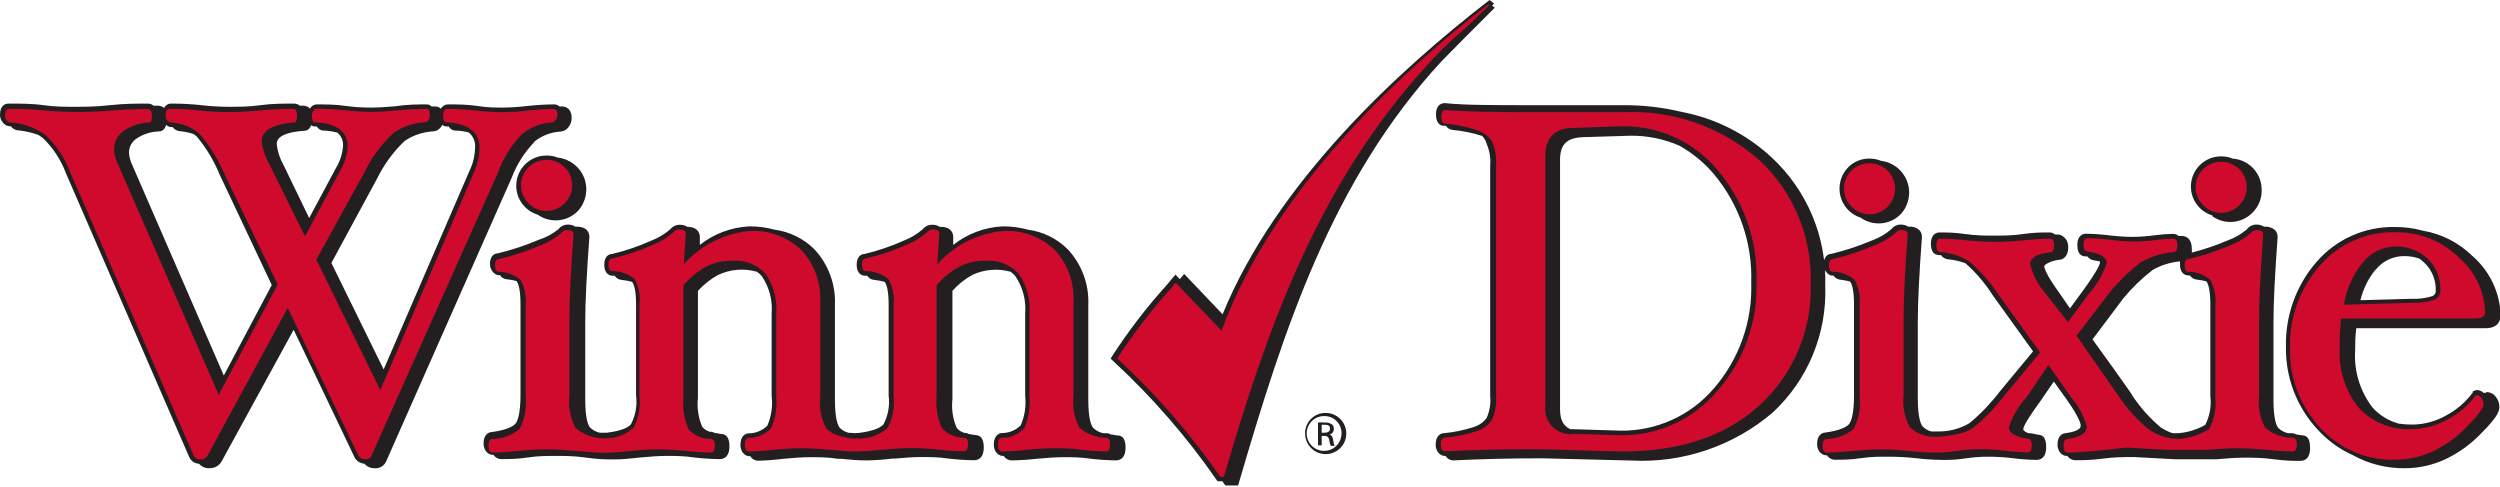
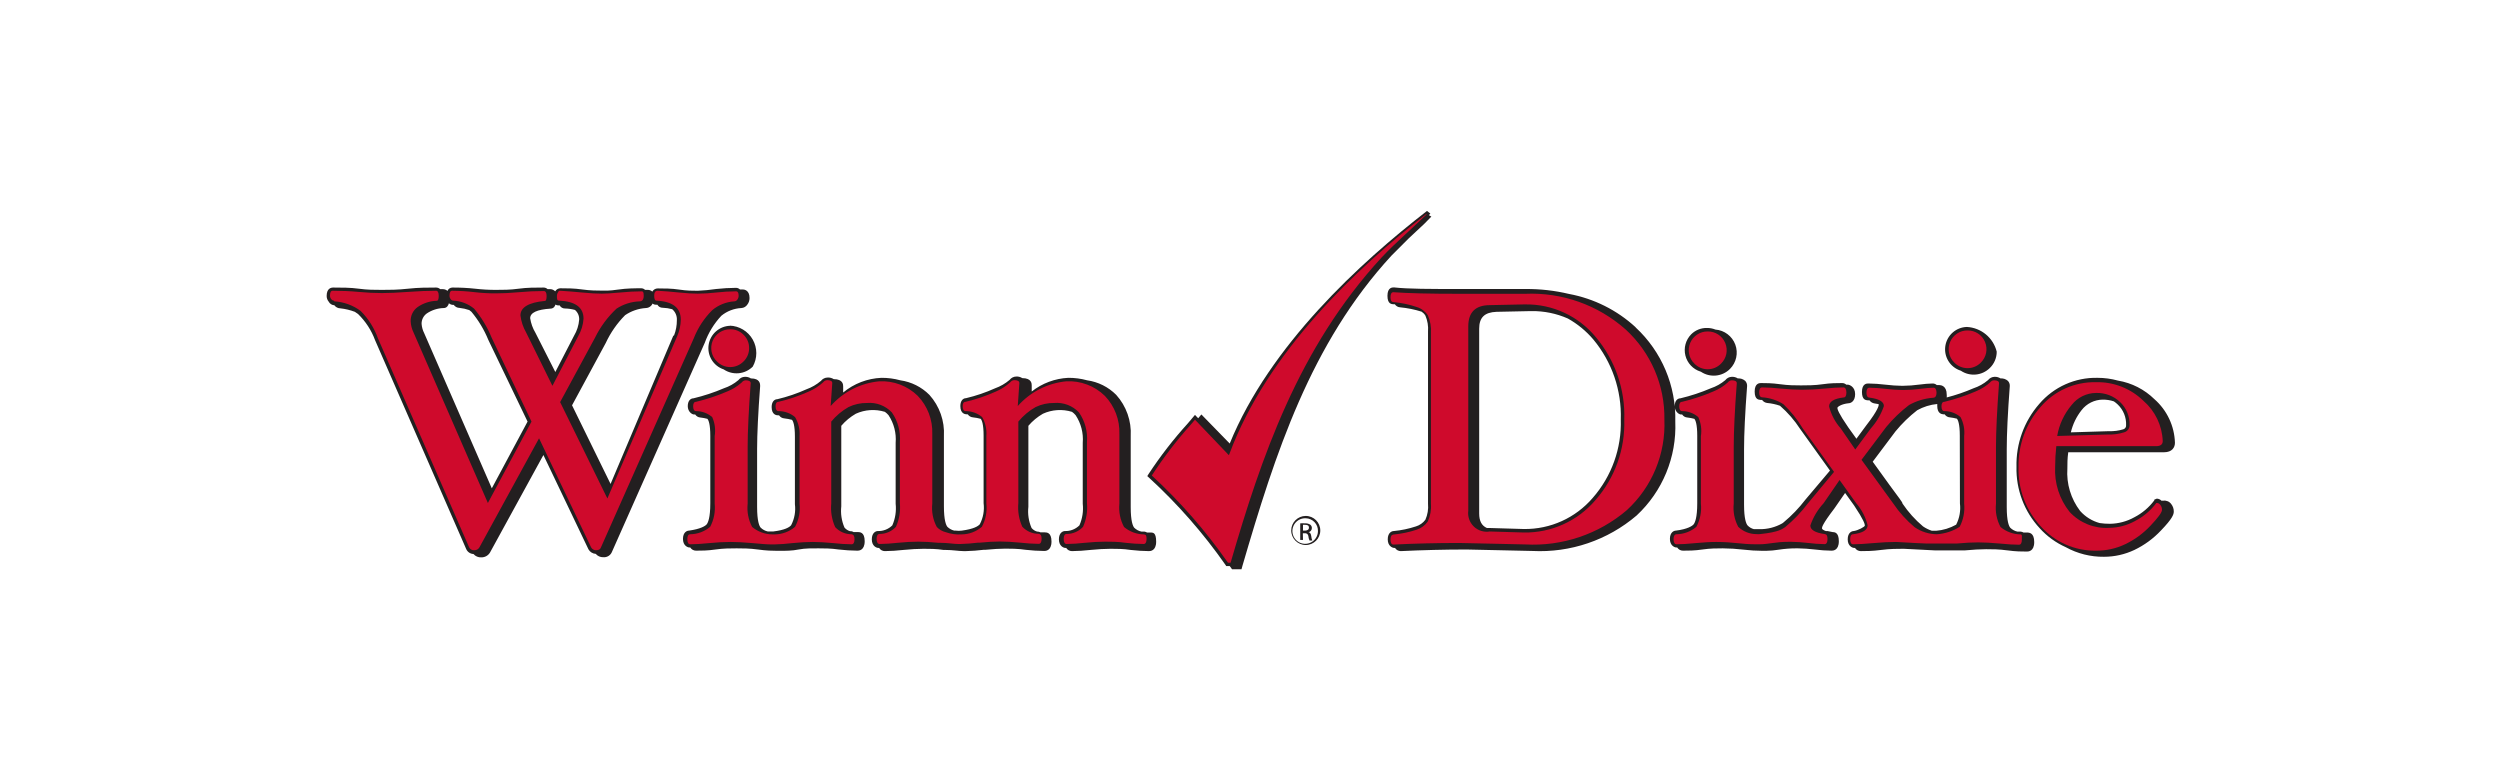
- <svg xmlns="http://www.w3.org/2000/svg" viewBox="0 0 156.39 30.41">
+ <svg xmlns="http://www.w3.org/2000/svg" viewBox="0 0 171.97 53.72">
  <defs>
-     <style>.cls-1{fill:#231f20;}.cls-2{fill:#cf0a2c;}</style>
+     <style>.cls-1{fill:#231f20;}.cls-2{fill:#cf0a2c;}.cls-3{fill:none;}</style>
  </defs>
  <g id="Layer_2" data-name="Layer 2">
    <g id="Layer_1-2" data-name="Layer 1">
-       <path class="cls-1" d="M93.34.36l.12-.14L93.18,0c-5.63,4.35-13.3,11.35-16.7,19.66l-2.4-2.52-.28.32-.27-.28-.59.7a34.73,34.73,0,0,0-3.37,4.4l-.09.16v0l.15.14A45,45,0,0,1,76.09,30l.07.1h.3l.08.11.11.16h.8l.08-.27C80.31,20.61,83.3,11.3,90.16,3.85L91.6,2.39l1.34-1.34.57-.57Z" />
-       <path class="cls-1" d="M34.19,9.73a1.89,1.89,0,0,0-.55,3.7,1.94,1.94,0,0,0,2.51-.23A2,2,0,0,0,34.9,9.86,1.9,1.9,0,0,0,34.19,9.73Zm82.21,3.89a1.94,1.94,0,0,0,2.51-.23,2,2,0,0,0-1.24-3.33,1.88,1.88,0,0,0-.72-.14,1.84,1.84,0,0,0-1.34.55h0a1.91,1.91,0,0,0,.79,3.15Zm22-.09a1.94,1.94,0,0,0,2.51-.23,1.91,1.91,0,0,0,.57-1.38,1.95,1.95,0,0,0-1.81-2,1.89,1.89,0,0,0-.72-.14,1.89,1.89,0,0,0-.55,3.7Zm-105-4.65a2.89,2.89,0,0,1,1.66-.65.66.66,0,0,0,.51-.29.89.89,0,0,0,.19-.55c0-.69-.48-.73-.58-.73H35a.49.49,0,0,0-.33-.13,16.45,16.45,0,0,0-1.69.1h0a14.3,14.3,0,0,1-1.54.1c-.42,0-.95,0-1.57-.1s-1.31-.1-1.82-.1a.53.53,0,0,0-.47.27.52.52,0,0,0-.35-.14H27a.44.44,0,0,0-.31-.13c-.53,0-1.2,0-2,.12-.6.05-1.06.08-1.37.08s-1,0-1.66-.1-1.34-.1-1.84-.1a.51.51,0,0,0-.43.26l0,0a.59.59,0,0,0-.42-.18h-.22a.51.51,0,0,0-.34-.13c-.69,0-1.41,0-2.12.1s-1.32.1-1.93.1a14.88,14.88,0,0,1-1.74-.1,17.3,17.3,0,0,0-1.93-.1.46.46,0,0,0-.42.28.59.59,0,0,0-.39-.15H9.6a.51.51,0,0,0-.34-.13c-.69,0-1.5,0-2.39.1s-1.58.1-2.2.1-1.26,0-1.94-.1-1.49-.1-2.18-.1c-.18,0-.55.07-.55.71a.74.74,0,0,0,.18.48.58.58,0,0,0,.45.23H.68a.64.64,0,0,0,.5.26,4.88,4.88,0,0,1,1.24.29l.27.19a6,6,0,0,1,1.44,2.21L11.84,28.6a.7.7,0,0,0,.61.41.82.82,0,0,0,.67.28.84.84,0,0,0,.74-.42l4.51-8.24,3.82,8h0a.77.77,0,0,0,.61.38.8.8,0,0,0,.62.28.72.72,0,0,0,.75-.46h0L32,11.14A6.67,6.67,0,0,1,33.44,8.87ZM14,23.49,8.29,10.36a2.09,2.09,0,0,1-.22-.79,1.06,1.06,0,0,1,.45-.89,2.68,2.68,0,0,1,1.43-.46.41.41,0,0,0,.29-.12.62.62,0,0,0,.15-.29.52.52,0,0,0,.31.14h.1a.62.62,0,0,0,.49.26,3.71,3.71,0,0,1,.83.18l.18.14a9.07,9.07,0,0,1,1.43,2.37L17,17.83Zm3.74-13.16A3.37,3.37,0,0,1,17.31,9c0-.46.58-.74,1.72-.82a.41.41,0,0,0,.3-.12.58.58,0,0,0,.13-.22.43.43,0,0,0,.24.07h.12a.49.49,0,0,0,.44.26,3.54,3.54,0,0,1,.85.13,1,1,0,0,1,.35.83A3.14,3.14,0,0,1,21,10.54l-1.66,3.1Zm11.68.24L24,23.11l-3.27-6.66,2.86-5.28a8.28,8.28,0,0,1,1.72-2.35,3.52,3.52,0,0,1,1.75-.6A.63.63,0,0,0,27.54,8a.69.69,0,0,0,.13-.19.42.42,0,0,0,.28.1h.12a.49.49,0,0,0,.44.26,3.45,3.45,0,0,1,.82.12,1.11,1.11,0,0,1,.39.93A3.48,3.48,0,0,1,29.43,10.56Zm126.1,14h-.07l-.1,0a.57.57,0,0,0-.39-.17h-.06l-.21.08,0,.07A5,5,0,0,1,153,26a4.37,4.37,0,0,1-2.07.56,5.83,5.83,0,0,1-.87-.06,3.42,3.42,0,0,1-1.64-1,5.31,5.31,0,0,1-1.09-3.6c0-.41,0-.84.07-1.37h8.11c.68,0,.92-.41.92-.8A5.12,5.12,0,0,0,154.65,16a5.79,5.79,0,0,0-3.09-1.57,6.48,6.48,0,0,0-1.74-.23,6.31,6.31,0,0,0-4.92,2.2A7.8,7.8,0,0,0,143,21.68a7.4,7.4,0,0,0,2,5.21,6.63,6.63,0,0,0,2.2,1.59,6.54,6.54,0,0,0,3.24.81,6,6,0,0,0,2.57-.58,7.59,7.59,0,0,0,2.25-1.65c1-1,1.09-1.36,1.09-1.6a1,1,0,0,0-.21-.62A.7.7,0,0,0,155.53,24.53Zm-6.93-7.67a2.28,2.28,0,0,1,1.79-.88,2.87,2.87,0,0,1,.95.15,2.42,2.42,0,0,1,.33.27,2.29,2.29,0,0,1,.71,1.73.34.34,0,0,1-.23.36,3.69,3.69,0,0,1-1.27.16l-3.21.09A4.8,4.8,0,0,1,148.6,16.87ZM144,27.23l-.35-.05a.57.57,0,0,0-.22-.08l-.29,0a1.25,1.25,0,0,1-.62-.33c-.11-.14-.3-.54-.3-1.74V20.15c0-1.25.09-3,.26-5.33a.6.6,0,0,0-.17-.43.85.85,0,0,0-.62-.21h-.06a.86.86,0,0,0-.51-.13.72.72,0,0,0-.56.29h0a3.72,3.72,0,0,1-1.18.69,15.21,15.21,0,0,1-2.27.77,1.11,1.11,0,0,0,0-.24c0-.76-.51-.8-.61-.8h-.22a.51.51,0,0,0-.34-.13,9.29,9.29,0,0,0-1.09.08,11.63,11.63,0,0,1-1.49.11,13.58,13.58,0,0,1-1.43-.1,13.33,13.33,0,0,0-1.44-.1c-.13,0-.54.05-.54.71s.35.7.5.71l.13,0a.61.61,0,0,0,.42.25l.36.06a.17.17,0,0,1,0,.09c0,.05-.06.37-1.05,1.73l-.82,1.12-.69-1c-.85-1.17-.92-1.56-.92-1.64s.36-.33.94-.4c.17,0,.56-.14.56-.78s-.51-.8-.61-.8h-.22a.51.51,0,0,0-.34-.13c-.43,0-1,0-1.65.1s-1.35.1-1.84.1-1.08,0-1.78-.1-1.18-.1-1.61-.1c-.13,0-.54.05-.54.71s.35.69.5.71l.13,0a.61.61,0,0,0,.43.26,4.58,4.58,0,0,1,1.09.24l0,0a9.33,9.33,0,0,1,1.71,2l2.53,3.52-2.08,2.51a12,12,0,0,1-1.85,1.94l-.1.07a3.77,3.77,0,0,1-1.93.49H121l-.18,0a1.11,1.11,0,0,1-.55-.32c-.11-.13-.3-.54-.3-1.74V20.15c0-1.26.09-3.05.26-5.33h0a.6.6,0,0,0-.17-.43.85.85,0,0,0-.63-.21h-.05a.86.86,0,0,0-.51-.13.72.72,0,0,0-.56.29,3.77,3.77,0,0,1-1.18.69,15.9,15.9,0,0,1-2.57.85c-.24,0-.48.21-.48.66s.35.69.5.7l.12,0a.57.57,0,0,0,.44.26,4,4,0,0,1,.59.11l0,0c.09.11.25.45.25,1.43v5.7c0,1.22-.2,1.65-.31,1.79s-.51.4-1.5.53c-.15,0-.5.13-.5.7s.41.72.54.72h.08a.58.58,0,0,0,.49.28c.43,0,1,0,1.64-.1s1.25-.09,1.74-.09a15.73,15.73,0,0,1,1.76.1,14.42,14.42,0,0,0,1.6.1h.3a7.48,7.48,0,0,0,1.1-.09,9.64,9.64,0,0,1,1.44-.11h.18a13.6,13.6,0,0,1,1.43.1,12.58,12.58,0,0,0,1.42.1c.1,0,.61,0,.61-.8s-.4-.76-.53-.78l-.43-.09-.14,0c-.22-.08-.33-.17-.33-.24s0-.3,1-1.67l.91-1.32.76,1.06c.83,1.17.92,1.58.92,1.7,0,.3-.59.42-.95.47-.15,0-.5.13-.5.7s.41.72.54.72h.08a.58.58,0,0,0,.49.27c.42,0,1,0,1.73-.1s1.4-.1,1.91-.1l2.63.14c.84,0,2.2,0,2.55,0,.69-.06,1.3-.1,1.79-.1s1.1,0,1.82.1,1.22.1,1.65.1c.1,0,.61,0,.61-.8S144.16,27.25,144,27.23Zm-5.73-2.44a3.11,3.11,0,0,1-.32,1.79,4.09,4.09,0,0,1-1.69.52h0l-.35,0a3,3,0,0,1-.75-.37,9.39,9.39,0,0,1-1.74-1.94v0c-.05-.12-.3-.46-1.08-1.56l-1.44-2,1.93-2.57a11.57,11.57,0,0,1,1.84-1.78,4.32,4.32,0,0,1,1.7-.53,1,1,0,0,0,0,.18c0,.6.35.69.5.7l.12,0a.57.57,0,0,0,.44.26,4,4,0,0,1,.59.11l0,0c.09.11.25.45.25,1.43ZM69.83,27.23l-.36-.06a.58.58,0,0,0-.21-.07l-.25,0a1.28,1.28,0,0,1-.63-.34c-.11-.14-.3-.54-.3-1.75V19.09a4.81,4.81,0,0,0-1.28-3.49,4.33,4.33,0,0,0-2.48-1.23,5.89,5.89,0,0,0-1.6-.21,5.43,5.43,0,0,0-3.09,1.16l0-.5c0-.15-.06-.63-.79-.63h-.05a.86.86,0,0,0-.51-.13.73.73,0,0,0-.56.28h0a3.92,3.92,0,0,1-1.18.71,13.7,13.7,0,0,1-2.47.84c-.24,0-.48.21-.48.66,0,.65.41.7.54.7h0l.12,0a.57.57,0,0,0,.44.26,4.13,4.13,0,0,1,.65.12h0c.09.11.25.45.25,1.43v5.7a3,3,0,0,1-.32,1.78c-.14.17-.52.41-1.52.54a2,2,0,0,1-.52,0l-.12,0a1.19,1.19,0,0,1-.58-.32c-.11-.14-.3-.54-.3-1.75V19.09a4.81,4.81,0,0,0-1.28-3.49,4.34,4.34,0,0,0-2.48-1.23,5.89,5.89,0,0,0-1.6-.21,5.42,5.42,0,0,0-3.09,1.16l0-.5c0-.15-.06-.63-.8-.63H43a.86.86,0,0,0-.51-.13.73.73,0,0,0-.56.28,3.94,3.94,0,0,1-1.18.71,13.7,13.7,0,0,1-2.47.84c-.24,0-.48.21-.48.66,0,.65.41.7.54.7h0l.11,0a.57.57,0,0,0,.44.26,4.13,4.13,0,0,1,.65.12h0c.09.11.25.45.25,1.43v5.7a3,3,0,0,1-.32,1.78c-.14.17-.52.41-1.52.53h-.14l-.29,0a1.24,1.24,0,0,1-.61-.33c-.11-.13-.3-.54-.3-1.74V20.15c0-1.26.09-3.05.26-5.33h0c0-.16-.06-.64-.79-.64H36a.86.86,0,0,0-.51-.13.72.72,0,0,0-.56.29A3.75,3.75,0,0,1,33.7,15a15.93,15.93,0,0,1-2.57.85c-.24,0-.48.21-.48.66s.35.69.5.7l.12,0a.57.57,0,0,0,.44.26,4,4,0,0,1,.6.11l0,0c.09.11.25.45.25,1.43v5.7c0,1.22-.2,1.65-.31,1.79s-.51.4-1.5.53c-.15,0-.5.13-.5.7s.41.72.54.72h.08a.58.58,0,0,0,.49.27c.43,0,1,0,1.64-.1s1.3-.1,1.8-.1,1.1,0,1.81.1,1.2.12,1.65.12h.21c.46,0,1-.06,1.58-.12s1.2-.1,1.68-.1,1.07,0,1.72.1a15.19,15.19,0,0,0,1.57.1c.1,0,.61,0,.61-.8s-.43-.76-.56-.78l-.37-.06a.57.57,0,0,0-.2-.07h-.09a.93.93,0,0,1-.48-.31,3.54,3.54,0,0,1-.27-1.8V18.2a4.75,4.75,0,0,1,1.26-1A3.47,3.47,0,0,1,47.35,17a1.71,1.71,0,0,1,.31.28,3.64,3.64,0,0,1,.61,2.34v5.15A3.58,3.58,0,0,1,48,26.63a1.67,1.67,0,0,1-1.18.48c-.15,0-.5.13-.5.71s.41.72.54.72h.08a.57.57,0,0,0,.49.28A14.85,14.85,0,0,0,49,28.7c.64-.06,1.22-.1,1.72-.1s1.06,0,1.7.1l.18,0c.58.06,1.09.1,1.5.1h.21a14.72,14.72,0,0,0,1.49-.11h.15c.64-.06,1.2-.1,1.69-.1s1.07,0,1.72.1a15.21,15.21,0,0,0,1.57.1c.1,0,.61,0,.61-.8s-.43-.76-.56-.78l-.37-.06a.57.57,0,0,0-.2-.07h-.08a1,1,0,0,1-.48-.31,3.52,3.52,0,0,1-.27-1.8V18.19a4.75,4.75,0,0,1,1.26-1A3.47,3.47,0,0,1,63.22,17a1.67,1.67,0,0,1,.3.28,3.64,3.64,0,0,1,.61,2.34v5.15a3.58,3.58,0,0,1-.28,1.84,1.67,1.67,0,0,1-1.18.48c-.15,0-.5.13-.5.71s.41.72.54.72h.08a.58.58,0,0,0,.49.28,14.82,14.82,0,0,0,1.56-.1c.64-.06,1.22-.1,1.72-.1s1.06,0,1.7.1a14.73,14.73,0,0,0,1.54.1c.1,0,.61,0,.61-.8S70,27.25,69.83,27.23Zm41-17.38A11.41,11.41,0,0,0,105.2,7a15.33,15.33,0,0,0-3.68-.42l-2.75,0-2.83,0c-2.5,0-4.37,0-5.55-.13-.15,0-.56.05-.56.71s.37.71.51.71h.11a.57.57,0,0,0,.44.26,8.78,8.78,0,0,1,1.82.37A1.08,1.08,0,0,1,93,9a2.85,2.85,0,0,1,.22,1.36V24.79A2.69,2.69,0,0,1,93,26.14a1.55,1.55,0,0,1-.8.57,8.64,8.64,0,0,1-1.89.39c-.15,0-.5.13-.5.7s.41.72.54.72h.08a.57.57,0,0,0,.49.28c1.81-.09,3.68-.13,5.57-.13l2.82.07,2.75.07a12.61,12.61,0,0,0,8.83-3,10.29,10.29,0,0,0,3.29-7.92A10.5,10.5,0,0,0,110.84,9.86ZM107.21,24.3a7.55,7.55,0,0,1-5.83,2.64l-2.9-.09h-.24c-.44-.19-.65-.59-.65-1.25V10c0-1,.45-1.39,1.47-1.42L102,8.49H102a7.42,7.42,0,0,1,3.07.63,7.89,7.89,0,0,1,2.15,1.78,10.06,10.06,0,0,1,2.33,6.78A9.6,9.6,0,0,1,107.21,24.3Z" />
-       <path class="cls-2" d="M113.27,17.68a9.9,9.9,0,0,1-3.17,7.65q-3.17,2.91-8.58,2.91-.68,0-2.74-.07t-2.83-.07q-2.86,0-5.57.13c-.16,0-.25-.14-.25-.43s.08-.4.25-.42a8.85,8.85,0,0,0,2-.41,1.82,1.82,0,0,0,.94-.69,3,3,0,0,0,.27-1.51V10.35a3.22,3.22,0,0,0-.25-1.5,1.75,1.75,0,0,0-.93-.7,8.67,8.67,0,0,0-2-.42c-.16,0-.25-.14-.25-.42s.08-.42.25-.42q1.8.13,5.57.13l2.83,0,2.74,0a12,12,0,0,1,8.51,3A10.1,10.1,0,0,1,113.27,17.68Zm-3.39,0a10.31,10.31,0,0,0-2.4-7,7.6,7.6,0,0,0-6-2.78h-.09L98.49,8Q96.67,8,96.67,9.77V25.38a1.58,1.58,0,0,0,1.82,1.76l2.9.09a7.79,7.79,0,0,0,6-2.73A9.84,9.84,0,0,0,109.88,17.68Z" />
-       <path class="cls-2" d="M155.46,19.49c0,.29-.19.43-.56.43h-8.45a15.69,15.69,0,0,0-.09,1.74,5.63,5.63,0,0,0,1.18,3.84,4.23,4.23,0,0,0,3.35,1.34,4.64,4.64,0,0,0,2.2-.59,5.24,5.24,0,0,0,1.79-1.52l.08,0a.36.36,0,0,1,.27.17.64.64,0,0,1,.13.4q0,.32-1,1.35a7.2,7.2,0,0,1-2.14,1.57,5.64,5.64,0,0,1-2.42.54,6.11,6.11,0,0,1-4.66-2,7.09,7.09,0,0,1-1.89-5,7.48,7.48,0,0,1,1.86-5.13,6,6,0,0,1,4.7-2.1,5.55,5.55,0,0,1,4,1.57A4.75,4.75,0,0,1,155.46,19.49Zm-2.8-1.36a2.59,2.59,0,0,0-.79-1.94,2.81,2.81,0,0,0-2-.77,2.65,2.65,0,0,0-2.06,1,5.51,5.51,0,0,0-1.18,2.64l4.29-.12a4.07,4.07,0,0,0,1.38-.19A.62.62,0,0,0,152.66,18.14Z" />
-       <path class="cls-2" d="M116.95,10.21a1.59,1.59,0,0,0-1.13,2.72,1.58,1.58,0,0,0,2.26,0,1.59,1.59,0,0,0-1.13-2.72Z" />
-       <path class="cls-2" d="M138.95,10.12a1.59,1.59,0,0,0-1.13,2.72,1.58,1.58,0,0,0,2.26,0,1.59,1.59,0,0,0-1.13-2.72Z" />
-       <path class="cls-2" d="M34.19,10a1.59,1.59,0,0,0-1.13,2.72,1.58,1.58,0,0,0,2.26,0,1.55,1.55,0,0,0,.47-1.12,1.53,1.53,0,0,0-.47-1.14A1.55,1.55,0,0,0,34.19,10Z" />
-       <path class="cls-2" d="M.64,7.66a4.15,4.15,0,0,1,2.23.81A6.24,6.24,0,0,1,4.4,10.8l7.71,17.69a.44.44,0,0,0,.45.25.48.48,0,0,0,.43-.25L18,19.26l4.41,9.22a.47.47,0,0,0,.42.25q.35,0,.42-.25L31.15,10.8a6.93,6.93,0,0,1,1.49-2.4,3.23,3.23,0,0,1,1.86-.74.32.32,0,0,0,.25-.15.54.54,0,0,0,.12-.33q0-.36-.22-.36a15.89,15.89,0,0,0-1.66.1,14.61,14.61,0,0,1-1.57.1q-.65,0-1.6-.1T28,6.81c-.19,0-.28.14-.28.42s.06.42.18.42Q30,7.75,30,9.28a3.75,3.75,0,0,1-.31,1.4L23.79,24.4l-4-8.16,3-5.45a8.52,8.52,0,0,1,1.82-2.47,3.85,3.85,0,0,1,1.93-.67c.23,0,.34-.16.34-.48s-.06-.36-.19-.36q-.78,0-2,.11-.92.08-1.4.08-.66,0-1.69-.1t-1.82-.1c-.06,0-.12,0-.18.14a.5.5,0,0,0-.09.29c0,.28.06.42.18.42q2.06.09,2.06,1.52a3.39,3.39,0,0,1-.46,1.49l-2.21,4.13-2.23-4.52a3.82,3.82,0,0,1-.48-1.44q0-1,2.06-1.18c.1,0,.15-.14.15-.42s-.08-.42-.25-.42q-1,0-2.09.1t-2,.1a15.15,15.15,0,0,1-1.77-.1,16.85,16.85,0,0,0-1.89-.1c-.14,0-.22.14-.22.42a.47.47,0,0,0,.1.3.27.27,0,0,0,.21.13,3,3,0,0,1,1.77.67A9.22,9.22,0,0,1,14,10.8l3.37,7-3.69,6.89L7.39,10.3a2.41,2.41,0,0,1-.25-.93,1.41,1.41,0,0,1,.59-1.18,3,3,0,0,1,1.62-.53c.1,0,.15-.14.15-.42s-.08-.42-.25-.42q-1,0-2.37.1T4.68,7q-.92,0-2-.1T.55,6.81h0c-.16,0-.24.14-.24.42a.44.44,0,0,0,.11.3.29.29,0,0,0,.22.13Z" />
-       <path class="cls-2" d="M143.42,27.39a2.7,2.7,0,0,1-1.72-.63,3.44,3.44,0,0,1-.38-2V20q0-1.91.26-5.36c0-.16-.14-.25-.43-.25a.44.44,0,0,0-.34.18,4.14,4.14,0,0,1-1.28.77,16.2,16.2,0,0,1-2.63.87c-.16,0-.24.13-.24.38s.08.41.24.41a2.09,2.09,0,0,1,1.37.51,2.8,2.8,0,0,1,.31,1.62v5.7a3.49,3.49,0,0,1-.38,2,4.11,4.11,0,0,1-1.93.63,3.39,3.39,0,0,1-1.86-.6,9.59,9.59,0,0,1-1.82-2L129.9,21,132,18.26a11.92,11.92,0,0,1,1.93-1.86,4.91,4.91,0,0,1,2-.62c.19,0,.28-.16.28-.42s-.08-.43-.25-.43A9.11,9.11,0,0,0,135,15a11.83,11.83,0,0,1-1.53.11A13.86,13.86,0,0,1,132,15a12.86,12.86,0,0,0-1.41-.1c-.16,0-.25.14-.25.42s.08.4.25.42q1.2.16,1.2.72a5.49,5.49,0,0,1-1.11,1.9l-1.32,1.79L128,18.4a4.42,4.42,0,0,1-1-1.86c0-.41.42-.67,1.26-.76.16,0,.24-.16.24-.42s-.08-.43-.25-.43q-.63,0-1.62.1t-1.86.1q-.74,0-1.8-.1a15.91,15.91,0,0,0-1.59-.1c-.16,0-.25.14-.25.42s.08.4.25.42a3.82,3.82,0,0,1,1.8.58,9.53,9.53,0,0,1,1.78,2l2.66,3.7-2.23,2.68a12.11,12.11,0,0,1-1.91,2l0,0c-.22.13-.44.42-2.15.59a1.54,1.54,0,0,1-.3,0H121a2.22,2.22,0,0,1-1.54-.61,3.43,3.43,0,0,1-.38-2V20q0-1.91.26-5.36c0-.16-.14-.25-.43-.25a.44.44,0,0,0-.34.18,4.16,4.16,0,0,1-1.29.77,16.19,16.19,0,0,1-2.63.87c-.16,0-.24.13-.24.38s.08.41.24.41a2.09,2.09,0,0,1,1.37.51,2.81,2.81,0,0,1,.31,1.62v5.7a3.43,3.43,0,0,1-.38,2,2.65,2.65,0,0,1-1.69.63c-.16,0-.25.16-.25.42s.08.43.25.43q.63,0,1.6-.1c.69-.06,1.28-.09,1.78-.1h0c1.46,0,2.08.2,3.36.2h.3c.85,0,1.35-.21,2.54-.21H124a13.89,13.89,0,0,1,1.47.1,12.34,12.34,0,0,0,1.38.1c.16,0,.25-.14.25-.43s-.07-.4-.22-.42q-1.21-.17-1.21-.73a5.23,5.23,0,0,1,1.12-1.89l1.35-2,1.4,2a4.53,4.53,0,0,1,1,1.87q0,.6-1.2.76-.25,0-.25.42c0,.29.08.43.25.43q.61,0,1.69-.1T133,28c.26,0,1.48.09,2.64.14.84,0,2.18,0,2.49,0q1.07-.1,1.83-.1t1.85.1q1,.1,1.62.1c.16,0,.25-.14.25-.43S143.58,27.41,143.42,27.39Z" />
-       <path class="cls-2" d="M69.22,27.39a2.65,2.65,0,0,1-1.69-.63,3.45,3.45,0,0,1-.38-2V18.89A4.44,4.44,0,0,0,66,15.65a4.35,4.35,0,0,0-3.26-1.2,6.29,6.29,0,0,0-4.11,2.09l.13-1.94q0-.25-.43-.25a.44.44,0,0,0-.34.18,4.35,4.35,0,0,1-1.28.78,13.94,13.94,0,0,1-2.54.86c-.16,0-.25.13-.25.38s.08.41.25.41a2.17,2.17,0,0,1,1.41.51,2.79,2.79,0,0,1,.32,1.62v5.7a3.38,3.38,0,0,1-.39,2,2.68,2.68,0,0,1-1.71.64,3.37,3.37,0,0,1-1.35-.19,1.55,1.55,0,0,1-.76-.44,3.44,3.44,0,0,1-.38-2V18.89a4.44,4.44,0,0,0-1.17-3.24,4.35,4.35,0,0,0-3.26-1.2,6.29,6.29,0,0,0-4.11,2.09l.13-1.94q0-.25-.43-.25a.45.45,0,0,0-.34.18,4.34,4.34,0,0,1-1.28.78,13.93,13.93,0,0,1-2.54.86c-.16,0-.25.13-.25.38s.08.41.25.41a2.17,2.17,0,0,1,1.41.51A2.79,2.79,0,0,1,40,19.08v5.7a3.38,3.38,0,0,1-.38,2,2.69,2.69,0,0,1-1.71.64h-.21A2.7,2.7,0,0,1,36,26.76a3.42,3.42,0,0,1-.38-2V20q0-1.91.26-5.36c0-.16-.14-.25-.43-.25a.44.44,0,0,0-.34.18,4.15,4.15,0,0,1-1.28.77,16.19,16.19,0,0,1-2.63.87c-.16,0-.24.13-.24.38s.08.41.24.41a2.09,2.09,0,0,1,1.37.51,2.81,2.81,0,0,1,.31,1.62v5.7a3.44,3.44,0,0,1-.38,2,2.66,2.66,0,0,1-1.69.63q-.25,0-.25.42c0,.29.08.43.25.43q.63,0,1.6-.1t1.83-.1q.74,0,1.85.1c.66.06,1.2.11,1.62.11h.21a15.43,15.43,0,0,0,1.54-.11q1-.1,1.72-.1t1.75.1a14.79,14.79,0,0,0,1.54.1c.16,0,.25-.14.25-.43s-.08-.4-.25-.42a1.88,1.88,0,0,1-1.39-.6,4,4,0,0,1-.33-2V17.85a5.23,5.23,0,0,1,1.47-1.2,3.49,3.49,0,0,1,1.57-.34,2.58,2.58,0,0,1,2.09.8,3.88,3.88,0,0,1,.68,2.53v5.15a4,4,0,0,1-.33,2,1.89,1.89,0,0,1-1.39.6c-.16,0-.25.16-.25.42s.08.43.24.43a14.64,14.64,0,0,0,1.52-.1q1-.1,1.76-.1t1.74.1H52c.59.06,1.09.1,1.48.1h.21a14.51,14.51,0,0,0,1.46-.11h.15q1-.1,1.72-.1t1.75.1a14.81,14.81,0,0,0,1.54.1c.16,0,.25-.14.25-.43s-.08-.4-.25-.42a1.88,1.88,0,0,1-1.39-.6,4,4,0,0,1-.33-2V17.85a5.22,5.22,0,0,1,1.47-1.2,3.49,3.49,0,0,1,1.57-.34,2.58,2.58,0,0,1,2.09.8,3.88,3.88,0,0,1,.68,2.53v5.15a4,4,0,0,1-.33,2,1.89,1.89,0,0,1-1.39.6q-.25,0-.25.42c0,.29.08.43.24.43a14.62,14.62,0,0,0,1.52-.1q1-.1,1.76-.1c.5,0,1.08,0,1.73.1a14.33,14.33,0,0,0,1.51.1c.16,0,.25-.14.25-.43S69.38,27.41,69.22,27.39Z" />
-       <path class="cls-2" d="M76.46,20.56C79.66,12,87.26,4.8,93.11.26l.06.05C92.58.9,92,1.47,91.33,2.05S90,3.27,89.35,4c-7.08,7.69-10.2,17-12.79,25.83h-.22a45.36,45.36,0,0,0-6.45-7.41,34.76,34.76,0,0,1,3.3-4.31l.36-.42,2.87,3Z" />
-       <path class="cls-1" d="M82.92,25.83a1.29,1.29,0,1,1-1.28,1.28,1.27,1.27,0,0,1,1.28-1.28Zm0,.2a1.09,1.09,0,1,0,1,1.09,1.06,1.06,0,0,0-1-1.09Zm-.24,1.83h-.23V26.43a2.57,2.57,0,0,1,.41,0,.76.76,0,0,1,.45.11.34.34,0,0,1,.13.3.36.36,0,0,1-.28.35h0c.13,0,.21.14.24.35a1.18,1.18,0,0,0,.09.35h-.24a1.06,1.06,0,0,1-.1-.37.27.27,0,0,0-.31-.25h-.16Zm0-.79h.17c.19,0,.35-.07.35-.25s-.09-.25-.35-.25h-.17Z" />
+       <path class="cls-1" d="M98.29,14.8l.1-.11-.23-.18c-4.57,3.54-10.8,9.22-13.57,16l-1.95-2-.22.26-.22-.23-.48.57A28.22,28.22,0,0,0,79,32.62l-.08.13v0l.12.11a36.59,36.59,0,0,1,5.26,6l.05.08h.24l.07.09.09.13h.65l.06-.22c2.26-7.74,4.69-15.31,10.26-21.36l1.18-1.18L98,15.37l.46-.47Z" />
+       <path class="cls-1" d="M50.23,22.41a1.54,1.54,0,0,0-.45,3,1.58,1.58,0,0,0,2-.19,1.89,1.89,0,0,0-1.59-2.82ZM117,25.57a1.58,1.58,0,0,0,2-.19,1.59,1.59,0,0,0-1-2.71,1.53,1.53,0,0,0-.58-.11,1.49,1.49,0,0,0-1.09.44h0a1.55,1.55,0,0,0,.64,2.56Zm17.88-.07a1.58,1.58,0,0,0,2-.19,1.55,1.55,0,0,0,.47-1.12,2.24,2.24,0,0,0-2.05-1.7,1.54,1.54,0,0,0-.45,3ZM49.62,21.72A2.35,2.35,0,0,1,51,21.19a.53.53,0,0,0,.41-.24.73.73,0,0,0,.15-.45c0-.56-.39-.59-.47-.59h-.19a.4.4,0,0,0-.27-.11,13.37,13.37,0,0,0-1.37.08h0A11.62,11.62,0,0,1,48,20c-.34,0-.77,0-1.28-.08s-1.06-.08-1.47-.08a.43.43,0,0,0-.38.22.43.43,0,0,0-.29-.12h-.21a.36.36,0,0,0-.25-.11c-.43,0-1,0-1.61.09s-.86.07-1.12.07-.81,0-1.35-.08-1.09-.08-1.5-.08a.42.42,0,0,0-.35.21l0,0a.48.48,0,0,0-.34-.15h-.18a.41.41,0,0,0-.28-.11c-.56,0-1.14,0-1.72.08s-1.07.08-1.57.08a12.09,12.09,0,0,1-1.41-.08,14.06,14.06,0,0,0-1.57-.08.37.37,0,0,0-.34.23.48.48,0,0,0-.32-.12h-.18a.41.41,0,0,0-.28-.11c-.56,0-1.22,0-1.94.08s-1.28.08-1.79.08-1,0-1.58-.08-1.21-.08-1.77-.08c-.15,0-.45.06-.45.58a.6.6,0,0,0,.14.39A.47.47,0,0,0,23,21H23a.52.52,0,0,0,.41.21,4,4,0,0,1,1,.24l.22.15a4.88,4.88,0,0,1,1.17,1.8l6.27,14.37a.57.57,0,0,0,.5.34.66.66,0,0,0,.54.23.68.68,0,0,0,.6-.34l3.67-6.7,3.1,6.49h0a.62.62,0,0,0,.5.31.65.65,0,0,0,.51.23.59.59,0,0,0,.61-.38h0l6.38-14.37A5.42,5.42,0,0,1,49.62,21.72ZM33.83,33.59,29.18,22.92a1.7,1.7,0,0,1-.18-.64.86.86,0,0,1,.36-.72,2.18,2.18,0,0,1,1.16-.37.33.33,0,0,0,.24-.1.51.51,0,0,0,.12-.23.42.42,0,0,0,.25.11h.08a.5.5,0,0,0,.4.21,3,3,0,0,1,.67.15l.15.12a7.37,7.37,0,0,1,1.16,1.93L36.29,29Zm3-10.7a2.74,2.74,0,0,1-.36-1c0-.38.47-.6,1.4-.66a.34.34,0,0,0,.24-.1.47.47,0,0,0,.1-.18.35.35,0,0,0,.19.06h.1a.4.4,0,0,0,.36.21,2.87,2.87,0,0,1,.69.1.82.82,0,0,1,.29.67,2.55,2.55,0,0,1-.35,1.1L38.2,25.59Zm9.49.19L42,33.29l-2.65-5.41,2.32-4.29A6.73,6.73,0,0,1,43,21.68a2.86,2.86,0,0,1,1.42-.49.52.52,0,0,0,.36-.15.56.56,0,0,0,.11-.16.34.34,0,0,0,.23.08h.1a.4.4,0,0,0,.36.21,2.8,2.8,0,0,1,.66.1.91.91,0,0,1,.32.75A2.83,2.83,0,0,1,46.36,23.09ZM148.82,34.44h-.06l-.08,0a.46.46,0,0,0-.32-.14h0l-.17.07,0,.05a4,4,0,0,1-1.37,1.16,3.55,3.55,0,0,1-1.68.45,4.74,4.74,0,0,1-.71-.05,2.78,2.78,0,0,1-1.34-.83,4.32,4.32,0,0,1-.88-2.92c0-.33,0-.68.06-1.12h6.59c.55,0,.75-.33.75-.65a4.16,4.16,0,0,0-1.41-3,4.7,4.7,0,0,0-2.51-1.28,5.27,5.27,0,0,0-1.41-.19,5.12,5.12,0,0,0-4,1.79,6.34,6.34,0,0,0-1.57,4.33,6,6,0,0,0,1.6,4.23,5.38,5.38,0,0,0,1.79,1.3,5.31,5.31,0,0,0,2.63.66,4.89,4.89,0,0,0,2.09-.47,6.17,6.17,0,0,0,1.83-1.34c.78-.81.88-1.1.88-1.3a.81.81,0,0,0-.17-.51A.57.57,0,0,0,148.82,34.44Zm-5.63-6.23a1.86,1.86,0,0,1,1.45-.72,2.33,2.33,0,0,1,.77.12,2,2,0,0,1,.27.22,1.86,1.86,0,0,1,.57,1.41.27.27,0,0,1-.19.29,3,3,0,0,1-1,.13l-2.61.08A3.9,3.9,0,0,1,143.19,28.21Zm-3.71,8.42-.29,0a.46.46,0,0,0-.18-.06l-.23,0a1,1,0,0,1-.5-.27c-.09-.11-.24-.44-.24-1.42V30.88c0-1,.07-2.48.21-4.33a.48.48,0,0,0-.13-.35.69.69,0,0,0-.51-.17h0a.7.7,0,0,0-.41-.11.59.59,0,0,0-.45.23h0a3,3,0,0,1-1,.56,12.36,12.36,0,0,1-1.84.63.9.9,0,0,0,0-.2c0-.61-.41-.65-.5-.65h-.18a.41.41,0,0,0-.28-.11,7.54,7.54,0,0,0-.88.07,9.45,9.45,0,0,1-1.21.09,11,11,0,0,1-1.17-.08,10.83,10.83,0,0,0-1.17-.08c-.1,0-.44,0-.44.58s.29.56.41.58l.11,0a.5.5,0,0,0,.34.21l.29.05a.14.14,0,0,1,0,.07s0,.3-.86,1.4l-.67.91-.56-.78c-.69-1-.75-1.26-.75-1.34s.29-.27.76-.32c.14,0,.46-.11.46-.63s-.41-.65-.5-.65H127a.41.41,0,0,0-.28-.11c-.35,0-.8,0-1.34.08s-1.09.08-1.49.08-.87,0-1.44-.08-1-.08-1.31-.08c-.1,0-.44,0-.44.58s.29.56.41.58h.1a.5.5,0,0,0,.35.21,3.72,3.72,0,0,1,.88.19h0a7.58,7.58,0,0,1,1.39,1.6l2.05,2.86-1.69,2a9.72,9.72,0,0,1-1.51,1.57l-.08.06a3.07,3.07,0,0,1-1.57.4h-.24l-.14,0a.9.9,0,0,1-.44-.26c-.09-.11-.24-.44-.24-1.42V30.88c0-1,.07-2.48.21-4.33h0a.49.49,0,0,0-.13-.35.69.69,0,0,0-.51-.17h0a.7.7,0,0,0-.41-.11.58.58,0,0,0-.45.23,3.06,3.06,0,0,1-1,.56,12.92,12.92,0,0,1-2.09.69c-.2,0-.39.17-.39.54s.29.56.41.57h.1a.46.46,0,0,0,.36.21,3.25,3.25,0,0,1,.48.09l0,0c.08.09.2.37.2,1.17v4.64c0,1-.16,1.34-.25,1.45s-.42.33-1.22.43c-.12,0-.41.1-.41.57s.33.59.44.59h.06a.47.47,0,0,0,.4.22c.35,0,.79,0,1.33-.08s1-.08,1.41-.08a12.78,12.78,0,0,1,1.43.09,11.72,11.72,0,0,0,1.3.08h.24a6.08,6.08,0,0,0,.89-.08,7.83,7.83,0,0,1,1.17-.09h.14a11.05,11.05,0,0,1,1.16.08,10.23,10.23,0,0,0,1.15.08c.08,0,.5,0,.5-.65s-.33-.62-.43-.63l-.35-.07-.11,0c-.18-.06-.27-.13-.27-.19s0-.25.85-1.36l.74-1.07.62.86c.67,1,.74,1.29.74,1.38s-.48.34-.77.38c-.12,0-.41.1-.41.57s.33.59.44.59h.06a.47.47,0,0,0,.4.22c.34,0,.8,0,1.4-.08s1.14-.08,1.55-.08l2.14.11c.68,0,1.79,0,2.07,0,.56-.05,1.05-.08,1.46-.08s.89,0,1.47.08,1,.08,1.34.08c.08,0,.5,0,.5-.65S139.58,36.65,139.48,36.63Zm-4.66-2a2.52,2.52,0,0,1-.26,1.46,3.32,3.32,0,0,1-1.38.42h0l-.29,0a2.4,2.4,0,0,1-.61-.3,7.63,7.63,0,0,1-1.41-1.57v0c0-.1-.24-.38-.88-1.26l-1.17-1.62,1.57-2.09a9.4,9.4,0,0,1,1.49-1.45,3.51,3.51,0,0,1,1.38-.43.77.77,0,0,0,0,.14c0,.49.28.56.41.57h.1a.46.46,0,0,0,.36.21,3.24,3.24,0,0,1,.48.09l0,0c.08.09.2.37.2,1.17Zm-55.63,2-.29,0a.47.47,0,0,0-.17-.06l-.2,0a1,1,0,0,1-.51-.27c-.09-.11-.24-.44-.24-1.42V30a3.91,3.91,0,0,0-1-2.84,3.52,3.52,0,0,0-2-1,4.78,4.78,0,0,0-1.3-.17,4.41,4.41,0,0,0-2.51.94l0-.41c0-.12,0-.51-.65-.51h0a.7.7,0,0,0-.41-.11.59.59,0,0,0-.46.23h0a3.18,3.18,0,0,1-1,.58,11.14,11.14,0,0,1-2,.68c-.2,0-.39.17-.39.54,0,.53.33.57.44.57h.07a.47.47,0,0,0,.36.21,3.35,3.35,0,0,1,.53.1h0c.08.09.2.37.2,1.16v4.64a2.46,2.46,0,0,1-.26,1.45c-.12.14-.42.33-1.24.44a1.6,1.6,0,0,1-.42,0l-.1,0a1,1,0,0,1-.47-.26c-.09-.11-.24-.44-.24-1.42V30a3.91,3.91,0,0,0-1-2.84,3.52,3.52,0,0,0-2-1,4.78,4.78,0,0,0-1.3-.17A4.41,4.41,0,0,0,58,27l0-.41c0-.12,0-.51-.65-.51h0a.7.7,0,0,0-.42-.11.59.59,0,0,0-.46.23,3.2,3.2,0,0,1-1,.58,11.13,11.13,0,0,1-2,.68c-.2,0-.39.17-.39.54,0,.53.33.57.44.57h.07a.47.47,0,0,0,.36.21,3.36,3.36,0,0,1,.53.1h0c.08.09.2.37.2,1.16v4.64a2.47,2.47,0,0,1-.26,1.45c-.12.14-.42.33-1.24.43h-.12l-.24,0a1,1,0,0,1-.5-.27c-.09-.11-.24-.44-.24-1.42V30.88c0-1,.07-2.48.21-4.33h0c0-.13,0-.52-.64-.52h0a.7.7,0,0,0-.41-.11.58.58,0,0,0-.45.23,3,3,0,0,1-1,.56,12.94,12.94,0,0,1-2.09.69c-.2,0-.39.17-.39.54s.28.56.41.57h.1a.46.46,0,0,0,.36.21,3.26,3.26,0,0,1,.48.09v0c.08.09.2.37.2,1.17v4.64c0,1-.16,1.34-.25,1.45s-.42.32-1.22.43c-.12,0-.41.1-.41.57s.33.59.44.59h.06a.47.47,0,0,0,.4.22c.35,0,.79,0,1.33-.08s1.05-.08,1.46-.08.89,0,1.47.08,1,.09,1.34.09h.17c.38,0,.84,0,1.28-.09s1-.08,1.37-.08.87,0,1.4.08a12.34,12.34,0,0,0,1.28.08c.08,0,.5,0,.5-.65s-.35-.62-.46-.63l-.3,0a.47.47,0,0,0-.17-.06h-.07a.76.76,0,0,1-.39-.25,2.88,2.88,0,0,1-.22-1.46V29.29a3.86,3.86,0,0,1,1-.83,2.82,2.82,0,0,1,2-.13,1.39,1.39,0,0,1,.25.23,3,3,0,0,1,.49,1.9v4.19a2.91,2.91,0,0,1-.23,1.49,1.36,1.36,0,0,1-1,.39c-.12,0-.41.1-.41.57s.33.59.44.59h.06a.47.47,0,0,0,.4.22,12.06,12.06,0,0,0,1.26-.08c.52-.05,1-.08,1.4-.08s.86,0,1.38.08h.15c.47,0,.89.08,1.22.08h.17a12,12,0,0,0,1.21-.09h.12c.52-.05,1-.08,1.37-.08s.87,0,1.4.08a12.36,12.36,0,0,0,1.28.08c.08,0,.5,0,.5-.65s-.35-.62-.46-.63l-.3,0a.46.46,0,0,0-.16-.05h-.06a.77.77,0,0,1-.39-.25,2.86,2.86,0,0,1-.22-1.46V29.29a3.86,3.86,0,0,1,1-.83,2.82,2.82,0,0,1,2-.13,1.36,1.36,0,0,1,.25.23,3,3,0,0,1,.49,1.9v4.19a2.91,2.91,0,0,1-.23,1.49,1.36,1.36,0,0,1-1,.39c-.12,0-.41.1-.41.57s.33.59.44.59h.06a.47.47,0,0,0,.4.22,12,12,0,0,0,1.26-.08c.52-.05,1-.08,1.4-.08s.86,0,1.38.08a12,12,0,0,0,1.25.08c.08,0,.5,0,.5-.65S79.3,36.65,79.19,36.63Zm33.32-14.12a9.27,9.27,0,0,0-4.58-2.29,12.46,12.46,0,0,0-3-.34l-2.23,0-2.3,0c-2,0-3.55,0-4.51-.11-.12,0-.45,0-.45.58s.3.57.42.58h.09a.46.46,0,0,0,.36.21,7.13,7.13,0,0,1,1.48.3.87.87,0,0,1,.26.27,2.31,2.31,0,0,1,.18,1.1V34.65a2.19,2.19,0,0,1-.18,1.1,1.26,1.26,0,0,1-.65.46,7,7,0,0,1-1.53.32c-.12,0-.41.1-.41.57s.33.59.44.59h.06a.47.47,0,0,0,.4.22c1.47-.07,3-.11,4.53-.11l2.29.05,2.23.05a10.24,10.24,0,0,0,7.17-2.44A8.36,8.36,0,0,0,115.24,29,8.53,8.53,0,0,0,112.51,22.52Zm-2.95,11.74a6.13,6.13,0,0,1-4.73,2.14l-2.35-.07h-.2c-.36-.16-.53-.48-.53-1V22.61c0-.77.37-1.13,1.19-1.16l2.35-.05h.07a6,6,0,0,1,2.49.51,6.41,6.41,0,0,1,1.75,1.44,8.18,8.18,0,0,1,1.89,5.51A7.8,7.8,0,0,1,109.56,34.25Z" />
+       <path class="cls-2" d="M114.49,28.87a8,8,0,0,1-2.58,6.22,9.91,9.91,0,0,1-7,2.36l-2.23-.05-2.3-.05q-2.33,0-4.53.11c-.13,0-.2-.12-.2-.35s.07-.32.2-.34a7.19,7.19,0,0,0,1.59-.33,1.48,1.48,0,0,0,.77-.56,2.47,2.47,0,0,0,.22-1.23V22.91a2.62,2.62,0,0,0-.21-1.22,1.42,1.42,0,0,0-.76-.57,7,7,0,0,0-1.61-.34c-.13,0-.2-.11-.2-.34s.07-.34.2-.34q1.46.11,4.53.11l2.3,0,2.23,0a9.76,9.76,0,0,1,6.91,2.45A8.21,8.21,0,0,1,114.49,28.87Zm-2.76,0a8.37,8.37,0,0,0-1.95-5.67,6.17,6.17,0,0,0-4.88-2.26h-.08l-2.35.05Q101,21,101,22.45V35.13a1.28,1.28,0,0,0,1.48,1.43l2.35.07a6.33,6.33,0,0,0,4.91-2.22A8,8,0,0,0,111.73,28.87Z" />
+       <path class="cls-2" d="M148.77,30.34c0,.23-.15.35-.45.35h-6.87a12.75,12.75,0,0,0-.08,1.41,4.58,4.58,0,0,0,1,3.12,3.43,3.43,0,0,0,2.72,1.09,3.77,3.77,0,0,0,1.79-.48,4.26,4.26,0,0,0,1.45-1.23l.06,0a.29.29,0,0,1,.22.14.52.52,0,0,1,.11.33q0,.26-.8,1.1a5.85,5.85,0,0,1-1.74,1.27,4.58,4.58,0,0,1-2,.44,5,5,0,0,1-3.79-1.66,5.76,5.76,0,0,1-1.54-4.07A6.08,6.08,0,0,1,140.36,28a4.88,4.88,0,0,1,3.82-1.71,4.51,4.51,0,0,1,3.26,1.28A3.86,3.86,0,0,1,148.77,30.34Zm-2.28-1.1a2.11,2.11,0,0,0-.65-1.58,2.29,2.29,0,0,0-1.66-.63,2.15,2.15,0,0,0-1.67.82,4.48,4.48,0,0,0-1,2.14l3.48-.1a3.31,3.31,0,0,0,1.12-.15A.51.51,0,0,0,146.49,29.24Z" />
+       <path class="cls-2" d="M117.47,22.8a1.29,1.29,0,0,0-.92,2.21,1.28,1.28,0,0,0,1.84,0,1.29,1.29,0,0,0-.92-2.21Z" />
+       <path class="cls-2" d="M135.35,22.73a1.29,1.29,0,0,0-.92,2.21,1.28,1.28,0,0,0,1.83,0,1.29,1.29,0,0,0-.92-2.21Z" />
+       <path class="cls-2" d="M50.23,22.65a1.29,1.29,0,0,0-.92,2.21,1.28,1.28,0,0,0,1.84,0,1.26,1.26,0,0,0,.38-.91,1.25,1.25,0,0,0-.38-.92A1.26,1.26,0,0,0,50.23,22.65Z" />
+       <path class="cls-2" d="M23,20.73a3.37,3.37,0,0,1,1.81.66A5.07,5.07,0,0,1,26,23.28l6.27,14.37a.36.36,0,0,0,.36.2.39.39,0,0,0,.35-.2l4.1-7.5,3.58,7.5a.38.38,0,0,0,.34.2q.28,0,.34-.2l6.38-14.37A5.63,5.63,0,0,1,49,21.33a2.62,2.62,0,0,1,1.51-.6.26.26,0,0,0,.21-.12.44.44,0,0,0,.09-.27q0-.3-.18-.3a12.91,12.91,0,0,0-1.35.08A11.87,11.87,0,0,1,48,20.2q-.53,0-1.3-.08T45.23,20c-.15,0-.23.12-.23.34s.05.34.15.34q1.68.08,1.68,1.31a3,3,0,0,1-.25,1.14l-4.8,11.16-3.25-6.63,2.4-4.43a6.92,6.92,0,0,1,1.48-2A3.12,3.12,0,0,1,44,20.73c.18,0,.28-.13.28-.39s-.05-.3-.15-.3q-.64,0-1.59.09-.75.07-1.14.07-.54,0-1.37-.08T38.53,20c-.05,0-.1,0-.15.11a.41.41,0,0,0-.07.23c0,.23,0,.34.15.34q1.68.08,1.68,1.24a2.76,2.76,0,0,1-.37,1.21L38,26.54l-1.81-3.67a3.11,3.11,0,0,1-.39-1.17q0-.84,1.68-1c.08,0,.12-.11.12-.34s-.07-.34-.2-.34q-.84,0-1.7.08t-1.59.08a12.31,12.31,0,0,1-1.44-.08A13.69,13.69,0,0,0,31.1,20c-.12,0-.18.12-.18.34a.38.38,0,0,0,.08.24.22.22,0,0,0,.17.1,2.42,2.42,0,0,1,1.44.55,7.49,7.49,0,0,1,1.21,2L36.56,29l-3,5.6L28.45,22.88a2,2,0,0,1-.2-.76,1.15,1.15,0,0,1,.48-1,2.45,2.45,0,0,1,1.32-.43c.08,0,.13-.11.13-.34S30.11,20,30,20q-.84,0-1.93.08t-1.8.08q-.75,0-1.6-.08T22.89,20h0c-.13,0-.19.11-.19.34a.36.36,0,0,0,.09.24.23.23,0,0,0,.18.1Z" />
+       <path class="cls-2" d="M139,36.76a2.2,2.2,0,0,1-1.39-.51,2.79,2.79,0,0,1-.31-1.6V30.72q0-1.55.21-4.36c0-.13-.12-.2-.35-.2a.36.36,0,0,0-.27.15,3.37,3.37,0,0,1-1,.62,13.16,13.16,0,0,1-2.14.71c-.13,0-.2.1-.2.31s.07.33.2.33a1.69,1.69,0,0,1,1.11.41,2.27,2.27,0,0,1,.25,1.31v4.64a2.83,2.83,0,0,1-.31,1.6,3.34,3.34,0,0,1-1.57.51,2.75,2.75,0,0,1-1.52-.48,7.79,7.79,0,0,1-1.48-1.64l-2.18-3,1.7-2.26a9.68,9.68,0,0,1,1.57-1.51,4,4,0,0,1,1.66-.5c.15,0,.23-.13.23-.34s-.07-.35-.2-.35a7.4,7.4,0,0,0-.85.07,9.61,9.61,0,0,1-1.24.09,11.26,11.26,0,0,1-1.19-.08,10.45,10.45,0,0,0-1.14-.08c-.13,0-.2.12-.2.34s.07.33.2.34q1,.13,1,.58a4.46,4.46,0,0,1-.9,1.54l-1.07,1.45-1-1.45a3.59,3.59,0,0,1-.8-1.51c0-.34.34-.54,1-.62.13,0,.19-.13.19-.34s-.07-.35-.2-.35q-.51,0-1.32.08t-1.52.08q-.6,0-1.47-.08a12.92,12.92,0,0,0-1.29-.08c-.13,0-.2.12-.2.34s.07.33.2.34a3.1,3.1,0,0,1,1.46.47A7.75,7.75,0,0,1,124,29.46l2.16,3-1.81,2.18a9.84,9.84,0,0,1-1.55,1.62h0c-.18.1-.36.34-1.74.48a1.25,1.25,0,0,1-.24,0h0a1.81,1.81,0,0,1-1.25-.5,2.79,2.79,0,0,1-.31-1.6V30.72q0-1.55.21-4.36c0-.13-.12-.2-.35-.2a.36.36,0,0,0-.27.15,3.38,3.38,0,0,1-1,.62,13.15,13.15,0,0,1-2.14.71c-.13,0-.2.1-.2.31s.07.33.2.33a1.7,1.7,0,0,1,1.11.41A2.28,2.28,0,0,1,117,30v4.64a2.79,2.79,0,0,1-.31,1.6,2.16,2.16,0,0,1-1.37.51c-.13,0-.2.13-.2.34s.07.35.2.35q.51,0,1.3-.08c.56-.05,1-.08,1.44-.08h0c1.19,0,1.69.16,2.73.16H121c.69,0,1.1-.17,2.06-.17h.14a11.28,11.28,0,0,1,1.19.08,10,10,0,0,0,1.12.08c.13,0,.2-.12.2-.35s-.06-.32-.18-.34q-1-.14-1-.59a4.25,4.25,0,0,1,.91-1.53l1.1-1.6,1.14,1.59a3.68,3.68,0,0,1,.79,1.52q0,.49-1,.62-.2,0-.2.34c0,.23.07.35.2.35q.5,0,1.38-.08t1.58-.08c.21,0,1.2.08,2.15.11.68,0,1.77,0,2,0q.87-.08,1.49-.08t1.5.08q.8.08,1.31.08c.13,0,.2-.12.2-.35S139.11,36.78,139,36.76Z" />
+       <path class="cls-2" d="M78.69,36.76a2.16,2.16,0,0,1-1.37-.51A2.8,2.8,0,0,1,77,34.65V29.86a3.61,3.61,0,0,0-1-2.63,3.53,3.53,0,0,0-2.65-1,5.11,5.11,0,0,0-3.34,1.7l.11-1.58q0-.2-.35-.2a.36.36,0,0,0-.28.15,3.53,3.53,0,0,1-1,.64,11.33,11.33,0,0,1-2.07.7c-.13,0-.2.1-.2.31s.07.33.2.33a1.76,1.76,0,0,1,1.14.41A2.27,2.27,0,0,1,67.85,30v4.64a2.74,2.74,0,0,1-.31,1.6,2.18,2.18,0,0,1-1.39.52,2.74,2.74,0,0,1-1.09-.15,1.26,1.26,0,0,1-.62-.36,2.79,2.79,0,0,1-.31-1.61V29.86a3.61,3.61,0,0,0-1-2.63,3.53,3.53,0,0,0-2.65-1,5.11,5.11,0,0,0-3.34,1.7l.11-1.58q0-.2-.35-.2a.36.36,0,0,0-.28.15,3.53,3.53,0,0,1-1,.64,11.32,11.32,0,0,1-2.07.7c-.13,0-.2.1-.2.31s.07.33.2.33a1.76,1.76,0,0,1,1.14.41A2.26,2.26,0,0,1,55,30v4.64a2.74,2.74,0,0,1-.31,1.6,2.18,2.18,0,0,1-1.39.52h-.17a2.2,2.2,0,0,1-1.39-.51,2.78,2.78,0,0,1-.31-1.6V30.72q0-1.55.21-4.36c0-.13-.12-.2-.35-.2a.36.36,0,0,0-.27.15,3.37,3.37,0,0,1-1,.62,13.15,13.15,0,0,1-2.14.71c-.13,0-.2.1-.2.31s.07.33.2.33a1.7,1.7,0,0,1,1.11.41A2.28,2.28,0,0,1,49.16,30v4.64a2.79,2.79,0,0,1-.31,1.6,2.16,2.16,0,0,1-1.37.51q-.2,0-.2.34c0,.23.07.35.2.35q.51,0,1.3-.08t1.49-.08q.61,0,1.5.08c.53.05,1,.09,1.31.09h.17a12.54,12.54,0,0,0,1.25-.09q.8-.08,1.4-.08t1.43.08a12,12,0,0,0,1.25.08c.13,0,.2-.12.2-.35s-.07-.32-.2-.34a1.53,1.53,0,0,1-1.13-.49,3.24,3.24,0,0,1-.27-1.63V29a4.25,4.25,0,0,1,1.19-1,2.83,2.83,0,0,1,1.28-.28,2.1,2.1,0,0,1,1.7.65,3.15,3.15,0,0,1,.55,2.05v4.19a3.24,3.24,0,0,1-.27,1.63,1.53,1.53,0,0,1-1.13.49c-.13,0-.2.13-.2.34s.07.35.2.35a11.9,11.9,0,0,0,1.23-.08q.81-.08,1.43-.08t1.41.08h.14c.48,0,.88.08,1.2.08h.17a11.79,11.79,0,0,0,1.18-.09h.12q.8-.08,1.4-.08t1.42.08a12,12,0,0,0,1.25.08c.13,0,.2-.12.2-.35s-.07-.32-.2-.34a1.53,1.53,0,0,1-1.13-.49,3.23,3.23,0,0,1-.27-1.63V29a4.24,4.24,0,0,1,1.19-1,2.84,2.84,0,0,1,1.28-.28,2.1,2.1,0,0,1,1.7.65,3.15,3.15,0,0,1,.55,2.05v4.19a3.25,3.25,0,0,1-.27,1.63,1.53,1.53,0,0,1-1.13.49q-.2,0-.2.34c0,.23.07.35.2.35a11.88,11.88,0,0,0,1.23-.08q.81-.08,1.43-.08c.41,0,.88,0,1.41.08a11.64,11.64,0,0,0,1.23.08c.13,0,.2-.12.2-.35S78.83,36.78,78.69,36.76Z" />
+       <path class="cls-2" d="M84.57,31.22c2.6-7,8.78-12.81,13.53-16.49l.05,0c-.48.47-1,.94-1.5,1.41s-1.08,1-1.61,1.57c-5.75,6.24-8.29,13.79-10.39,21h-.18a36.86,36.86,0,0,0-5.24-6,28.24,28.24,0,0,1,2.68-3.5l.29-.34,2.33,2.44Z" />
+       <path class="cls-1" d="M89.82,35.49a1,1,0,1,1-1,1,1,1,0,0,1,1-1Zm0,.16a.88.88,0,1,0,.84.89.86.86,0,0,0-.84-.89Zm-.19,1.49h-.19V36a2.09,2.09,0,0,1,.33,0,.61.61,0,0,1,.36.09.28.28,0,0,1,.11.24.29.29,0,0,1-.23.28h0c.1,0,.17.11.19.28a1,1,0,0,0,.07.29h-.19a.86.86,0,0,1-.08-.3.22.22,0,0,0-.25-.2h-.13Zm0-.64h.13c.15,0,.28-.06.28-.2s-.07-.2-.28-.2h-.13Z" />
+       <rect class="cls-3" width="171.97" height="53.72" />
    </g>
  </g>
</svg>
